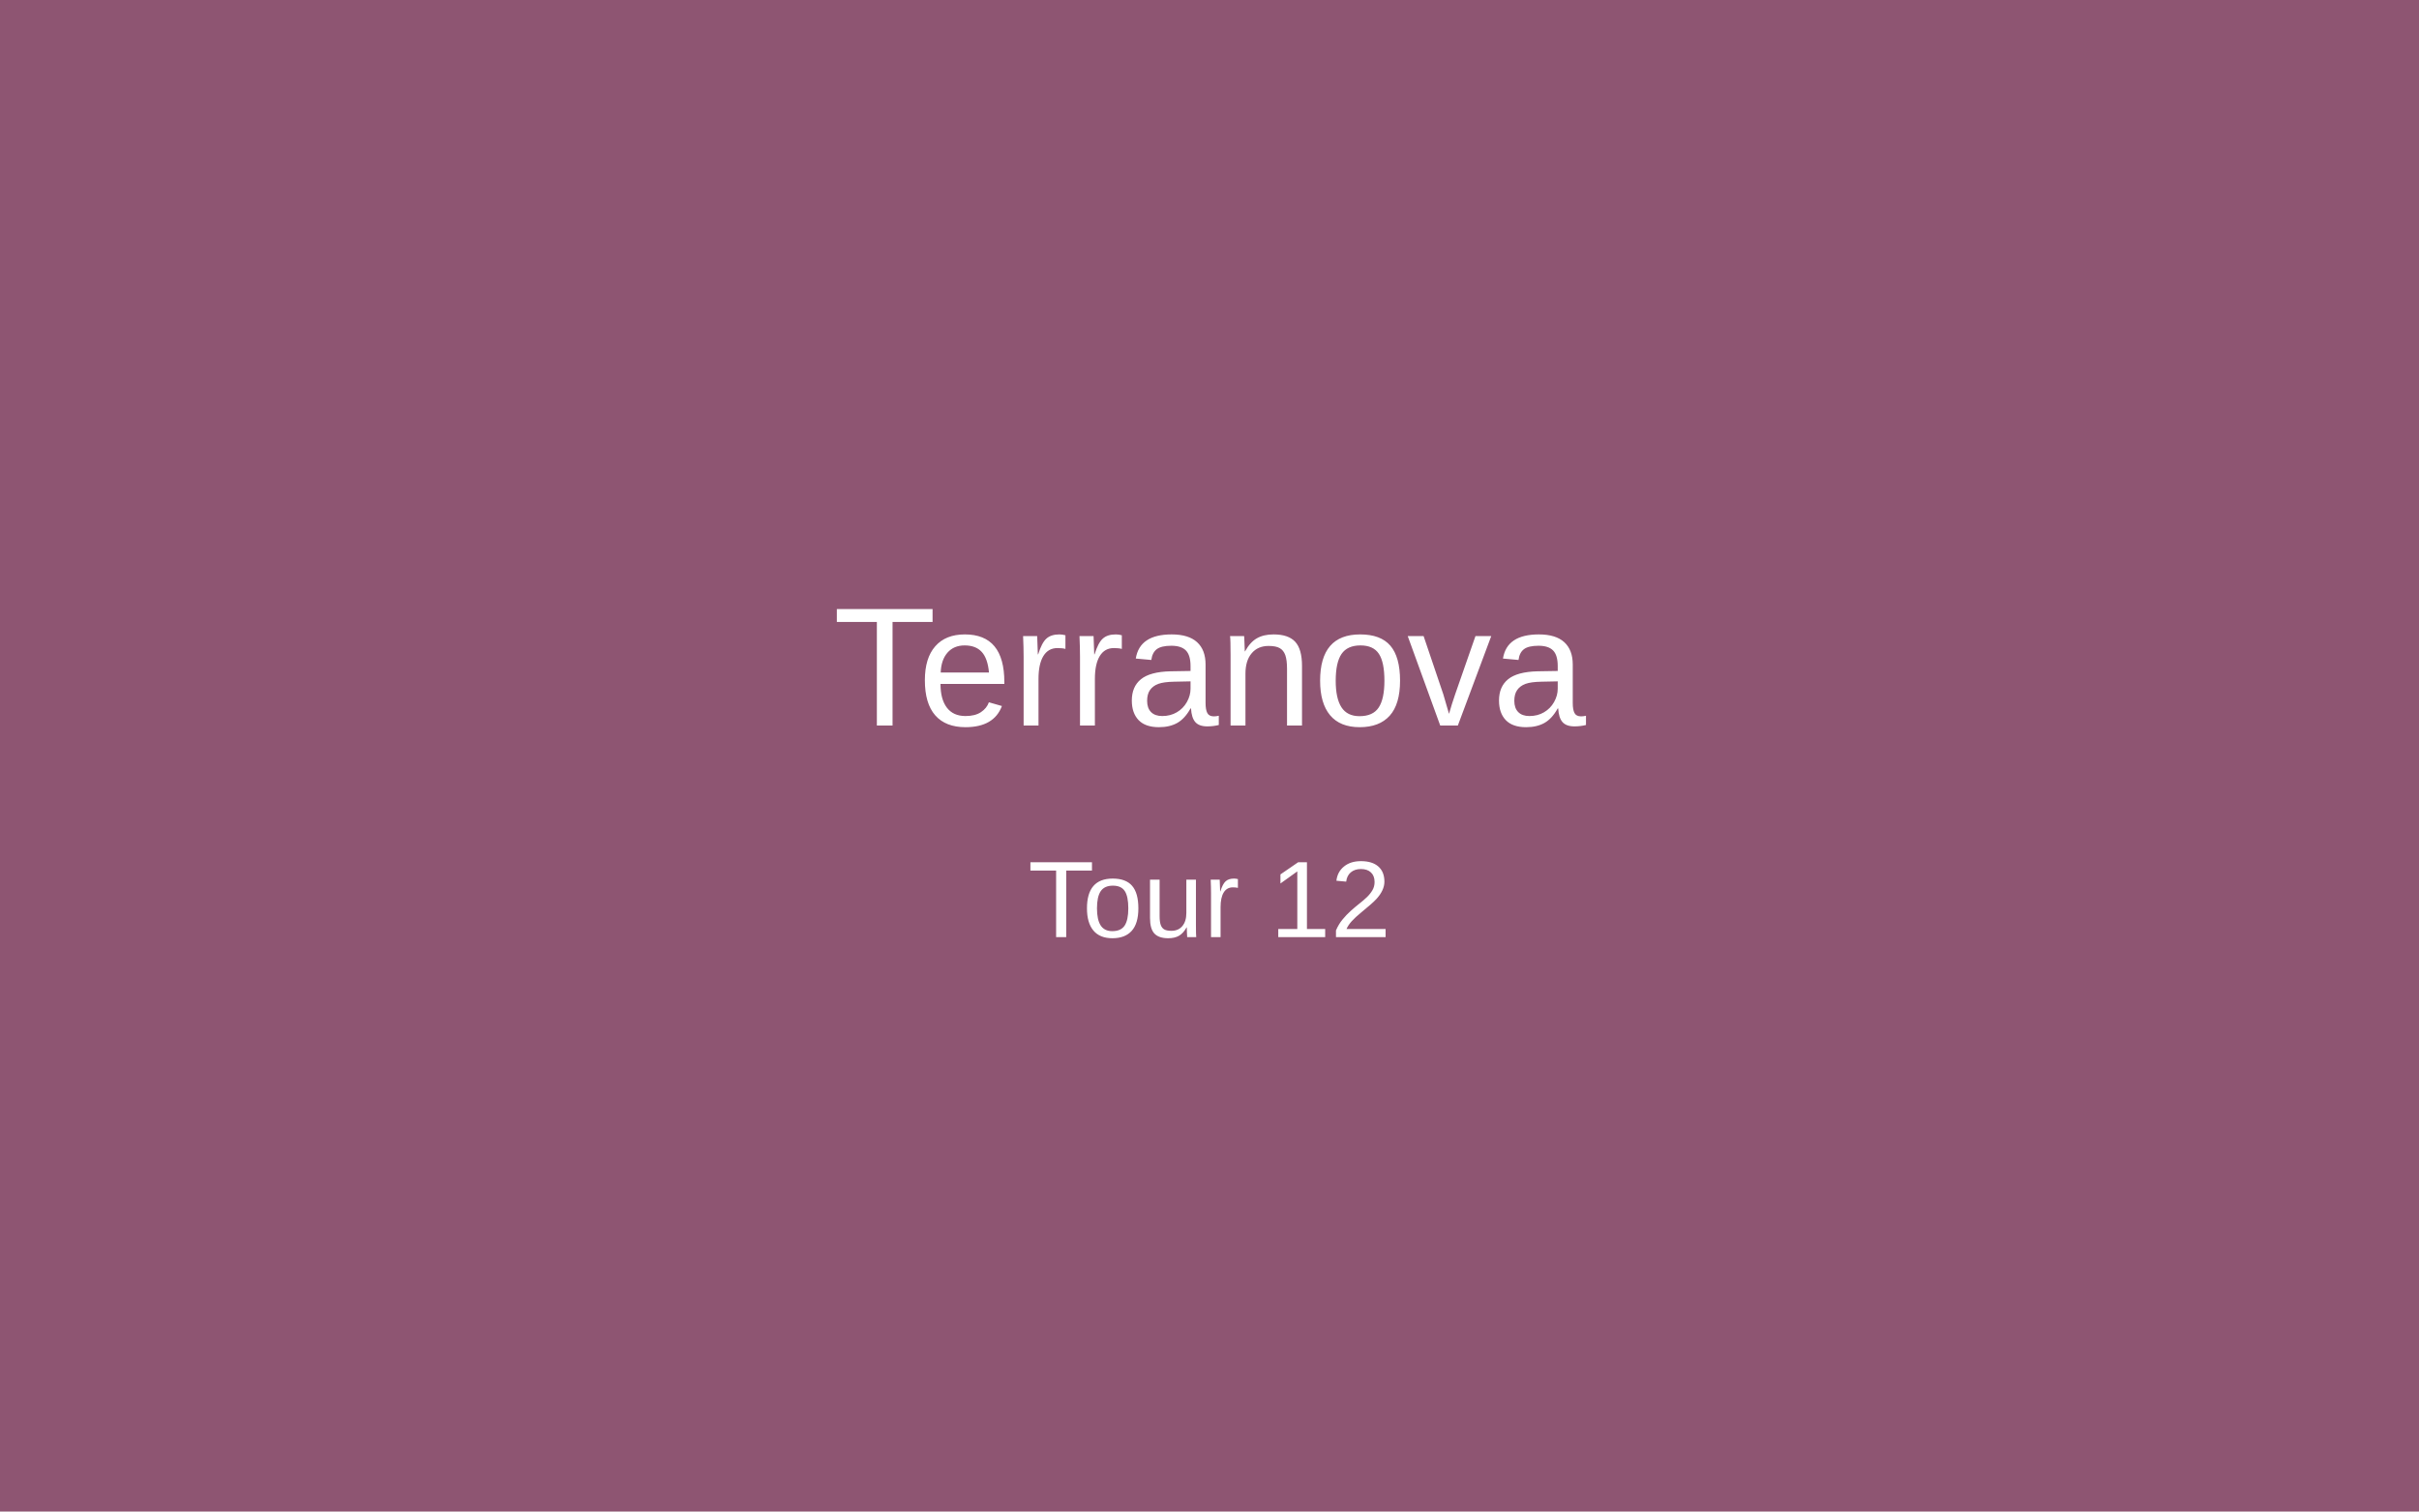
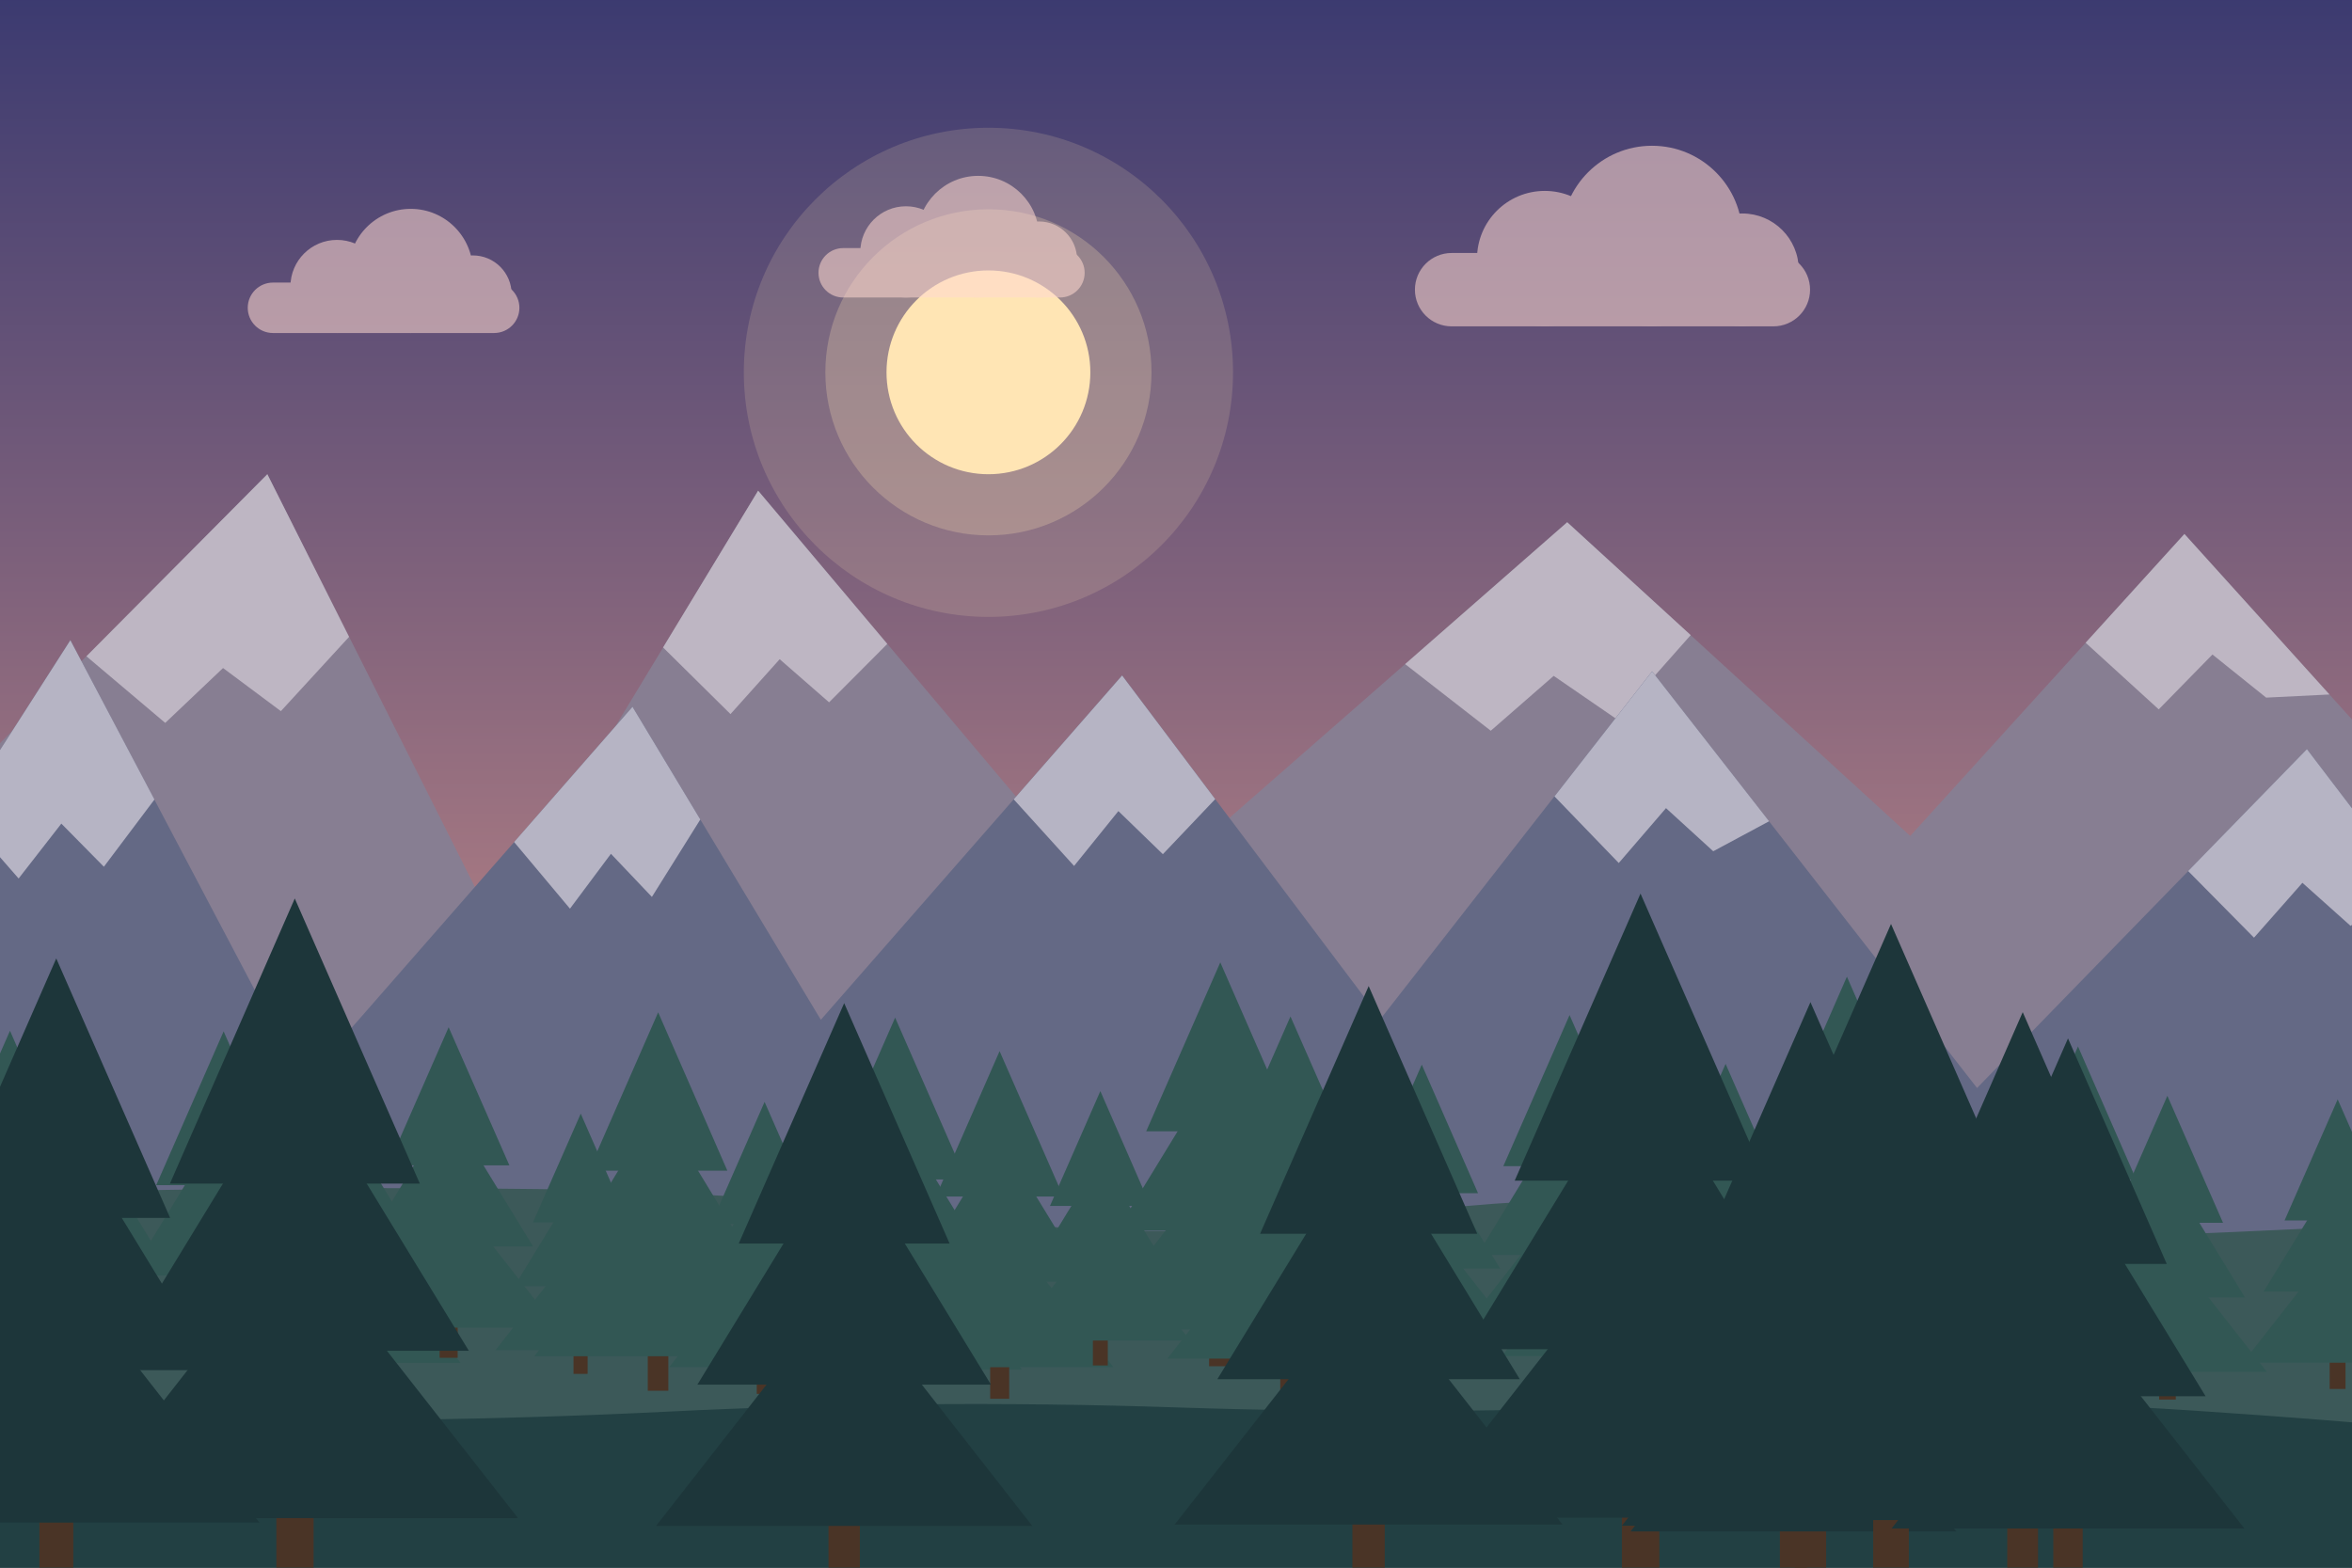
- <svg xmlns="http://www.w3.org/2000/svg" width="800" height="500" viewBox="0 0 800 500">
-   <rect width="800" height="500" fill="#8e5572" />
-   <text x="400" y="240" font-family="Arial, sans-serif" font-size="56" fill="#fff" text-anchor="middle">Terranova</text>
-   <text x="400" y="310" font-family="Arial, sans-serif" font-size="36" fill="#fff" text-anchor="middle">Tour 12</text>
+ <svg xmlns="http://www.w3.org/2000/svg" viewBox="0 0 1200 800" width="1200" height="800" preserveAspectRatio="xMidYMid slice" role="img">
+   <defs>
+     <linearGradient id="sky" x1="0" y1="0" x2="0" y2="1">
+       <stop offset="0" stop-color="#3b3a70" />
+       <stop offset="1" stop-color="#f3a58f" />
+     </linearGradient>
+   </defs>
+   <rect width="1200" height="800" fill="url(#sky)" />
+   <circle cx="504.3" cy="190.0" r="124.8" fill="#ffe5b4" opacity=".16" />
+   <circle cx="504.3" cy="190.0" r="83.2" fill="#ffe5b4" opacity=".25" />
+   <circle cx="504.3" cy="190.0" r="52.0" fill="#ffe5b4" />
+   <g fill="#ffd9cf" opacity=".55" transform="translate(485.5,126.6) scale(0.97)">
+     <rect x="-70" y="0" width="140" height="26" rx="13" />
+     <circle cx="-24" cy="2" r="24" />
+     <circle cx="14" cy="-6" r="32" />
+     <circle cx="46" cy="6" r="20" />
+   </g>
+   <g fill="#ffd9cf" opacity=".55" transform="translate(195.7,144.2) scale(0.99)">
+     <rect x="-70" y="0" width="140" height="26" rx="13" />
+     <circle cx="-24" cy="2" r="24" />
+     <circle cx="14" cy="-6" r="32" />
+     <circle cx="46" cy="6" r="20" />
+   </g>
+   <g fill="#ffd9cf" opacity=".55" transform="translate(822.7,129.1) scale(1.44)">
+     <rect x="-70" y="0" width="140" height="26" rx="13" />
+     <circle cx="-24" cy="2" r="24" />
+     <circle cx="14" cy="-6" r="32" />
+     <circle cx="46" cy="6" r="20" />
+   </g>
+   <polygon points="-120.0,520.0 -120.0,500.0 136.4,242.0 252.3,472.5 386.8,250.4 569.9,467.6 799.6,266.5 974.6,426.6 1114.5,272.5 1320.0,500.0 1320.0,520.0 1320.0,800.0 -120.0,800.0" fill="#877e92" />
+   <polygon points="136.4,242.0 178.1,325.0 143.3,362.9 113.8,340.9 84.3,368.9 44.1,334.9" fill="#beb6c3" />
+   <polygon points="386.8,250.4 452.7,328.6 423.0,358.4 397.8,336.4 372.7,364.4 338.3,330.4" fill="#beb6c3" />
+   <polygon points="799.6,266.5 862.6,324.1 824.7,366.9 792.7,344.9 760.6,372.9 716.9,338.9" fill="#beb6c3" />
+   <polygon points="1114.5,272.5 1188.5,354.4 1156.2,356.0 1128.8,334.0 1101.4,362.0 1064.1,328.0" fill="#beb6c3" />
+   <polygon points="-120.0,590.0 -120.0,570.0 35.9,326.7 154.9,552.5 322.7,360.7 418.8,520.4 572.5,344.7 704.4,519.9 842.9,342.6 1008.7,555.2 1177.0,382.3 1320.0,570.0 1320.0,590.0 1320.0,800.0 -120.0,800.0" fill="#646985" />
+   <polygon points="35.9,326.7 78.8,408.0 53.0,442.3 31.3,420.3 9.5,448.3 -20.2,414.3" fill="#b6b4c4" />
+   <polygon points="322.7,360.7 357.3,418.2 332.6,457.7 311.7,435.7 290.8,463.7 262.3,429.7" fill="#b6b4c4" />
+   <polygon points="572.5,344.7 620.0,407.8 593.3,435.9 570.6,413.9 548.0,441.9 517.2,407.9" fill="#b6b4c4" />
+   <polygon points="842.9,342.6 902.6,419.1 874.1,434.4 850.0,412.4 825.9,440.4 793.1,406.4" fill="#b6b4c4" />
+   <polygon points="1177.0,382.3 1228.5,449.9 1199.3,472.5 1174.7,450.5 1150.0,478.5 1116.4,444.5" fill="#b6b4c4" />
+   <path d="M-50.0,628.2 Q-50.0,610.0 58.3,607.7 Q166.7,605.5 275.0,606.8 Q383.3,608.1 491.7,621.7 Q600.0,635.4 708.3,620.1 Q816.7,604.7 925.0,619.3 Q1033.3,633.9 1141.7,628.6 Q1250.0,623.4 1250.0,625.0 L1250.0,626.7 L1250,800 L-50,800 Z" fill="#3c5959" />
+   <rect x="0.2" y="682.9" width="9.8" height="22.9" rx="0" fill="#4a3426" />
+   <polygon points="-53.8,689.5 5.1,614.3 63.9,689.5" fill="#325754" />
+   <polygon points="-40.8,645.3 5.1,570.2 51.0,645.3" fill="#325754" />
+   <polygon points="-27.9,601.2 5.1,526.0 38.0,601.2" fill="#325754" />
+   <rect x="46.5" y="679.5" width="7.8" height="18.2" rx="0" fill="#4a3426" />
+   <polygon points="3.6,684.7 50.4,624.8 97.3,684.7" fill="#325754" />
+   <polygon points="13.9,649.6 50.4,589.7 87.0,649.6" fill="#325754" />
+   <polygon points="24.2,614.4 50.4,554.6 76.7,614.4" fill="#325754" />
+   <rect x="109.0" y="690.2" width="10.2" height="23.9" rx="0" fill="#4a3426" />
+   <polygon points="52.6,697.0 114.1,618.5 175.6,697.0" fill="#325754" />
+   <polygon points="66.2,650.9 114.1,572.4 162.0,650.9" fill="#325754" />
+   <polygon points="79.7,604.8 114.1,526.3 148.5,604.8" fill="#325754" />
+   <rect x="165.6" y="688.4" width="10.7" height="24.9" rx="0" fill="#4a3426" />
+   <polygon points="106.8,695.5 170.9,613.6 235.0,695.5" fill="#325754" />
+   <polygon points="120.9,647.4 170.9,565.5 220.9,647.4" fill="#325754" />
+   <polygon points="135.0,599.3 170.9,517.4 206.8,599.3" fill="#325754" />
+   <rect x="224.3" y="671.4" width="9.2" height="21.5" rx="0" fill="#4a3426" />
+   <polygon points="173.7,677.5 228.9,607.0 284.1,677.5" fill="#325754" />
+   <polygon points="185.9,636.1 228.9,565.6 272.0,636.1" fill="#325754" />
+   <polygon points="198.0,594.7 228.9,524.2 259.9,594.7" fill="#325754" />
+   <rect x="292.6" y="684.2" width="7.2" height="16.9" rx="0" fill="#4a3426" />
+   <polygon points="252.8,689.0 296.3,633.5 339.7,689.0" fill="#325754" />
+   <polygon points="262.4,656.4 296.3,600.9 330.1,656.4" fill="#325754" />
+   <polygon points="271.9,623.8 296.3,568.3 320.6,623.8" fill="#325754" />
+   <rect x="330.5" y="685.1" width="10.5" height="24.6" rx="0" fill="#4a3426" />
+   <polygon points="272.6,692.1 335.8,611.4 398.9,692.1" fill="#325754" />
+   <polygon points="286.5,644.8 335.8,564.0 385.0,644.8" fill="#325754" />
+   <polygon points="300.4,597.4 335.8,516.6 371.1,597.4" fill="#325754" />
+   <rect x="386.1" y="692.3" width="8.1" height="19.0" rx="0" fill="#4a3426" />
+   <polygon points="341.4,697.7 390.1,635.4 438.9,697.7" fill="#325754" />
+   <polygon points="352.1,661.1 390.1,598.8 428.1,661.1" fill="#325754" />
+   <polygon points="362.8,624.6 390.1,562.3 417.4,624.6" fill="#325754" />
+   <rect x="451.3" y="691.7" width="10.8" height="25.1" rx="0" fill="#4a3426" />
+   <polygon points="392.0,698.9 456.7,616.3 521.4,698.9" fill="#325754" />
+   <polygon points="406.3,650.4 456.7,567.8 507.1,650.4" fill="#325754" />
+   <polygon points="420.5,601.9 456.7,519.3 492.9,601.9" fill="#325754" />
+   <rect x="505.2" y="691.2" width="9.7" height="22.6" rx="0" fill="#4a3426" />
+   <polygon points="451.9,697.7 510.0,623.5 568.1,697.7" fill="#325754" />
+   <polygon points="464.7,654.1 510.0,580.0 555.3,654.1" fill="#325754" />
+   <polygon points="477.5,610.6 510.0,536.4 542.5,610.6" fill="#325754" />
+   <rect x="557.6" y="679.0" width="7.6" height="17.8" rx="0" fill="#4a3426" />
+   <polygon points="515.6,684.1 561.4,625.6 607.2,684.1" fill="#325754" />
+   <polygon points="525.6,649.8 561.4,591.2 597.1,649.8" fill="#325754" />
+   <polygon points="535.7,615.4 561.4,556.8 587.0,615.4" fill="#325754" />
+   <rect x="616.9" y="671.0" width="11.2" height="26.2" rx="0" fill="#4a3426" />
+   <polygon points="555.1,678.5 622.6,592.3 690.0,678.5" fill="#325754" />
+   <polygon points="569.9,627.9 622.6,541.7 675.2,627.9" fill="#325754" />
+   <polygon points="584.8,577.3 622.6,491.1 660.3,577.3" fill="#325754" />
+   <rect x="653.2" y="686.4" width="10.5" height="24.4" rx="0" fill="#4a3426" />
+   <polygon points="595.6,693.3 658.4,613.0 721.3,693.3" fill="#325754" />
+   <polygon points="609.4,646.2 658.4,565.9 707.5,646.2" fill="#325754" />
+   <polygon points="623.2,599.0 658.4,518.7 693.7,599.0" fill="#325754" />
+   <rect x="721.1" y="680.2" width="8.6" height="20.0" rx="0" fill="#4a3426" />
+   <polygon points="674.1,685.9 725.4,620.3 776.7,685.9" fill="#325754" />
+   <polygon points="685.3,647.4 725.4,581.8 765.4,647.4" fill="#325754" />
+   <polygon points="696.6,608.9 725.4,543.3 754.1,608.9" fill="#325754" />
+   <rect x="795.8" y="678.9" width="10.1" height="23.5" rx="0" fill="#4a3426" />
+   <polygon points="740.5,685.6 800.8,608.5 861.1,685.6" fill="#325754" />
+   <polygon points="753.7,640.4 800.8,563.3 847.9,640.4" fill="#325754" />
+   <polygon points="767.0,595.1 800.8,518.0 834.6,595.1" fill="#325754" />
+   <rect x="821.4" y="685.4" width="10.0" height="23.4" rx="0" fill="#4a3426" />
+   <polygon points="766.3,692.0 826.4,615.3 886.5,692.0" fill="#325754" />
+   <polygon points="779.5,647.0 826.4,570.2 873.2,647.0" fill="#325754" />
+   <polygon points="792.8,601.9 826.4,525.2 860.0,601.9" fill="#325754" />
+   <rect x="875.7" y="693.3" width="9.4" height="21.9" rx="0" fill="#4a3426" />
+   <polygon points="824.0,699.5 880.4,627.5 936.8,699.5" fill="#325754" />
+   <polygon points="836.4,657.3 880.4,585.2 924.4,657.3" fill="#325754" />
+   <polygon points="848.8,615.0 880.4,542.9 912.0,615.0" fill="#325754" />
+   <rect x="937.1" y="666.1" width="10.5" height="24.4" rx="0" fill="#4a3426" />
+   <polygon points="879.4,673.1 942.3,592.7 1005.2,673.1" fill="#325754" />
+   <polygon points="893.3,625.9 942.3,545.6 991.3,625.9" fill="#325754" />
+   <polygon points="907.1,578.8 942.3,498.4 977.5,578.8" fill="#325754" />
+   <rect x="987.3" y="692.6" width="9.7" height="22.7" rx="0" fill="#4a3426" />
+   <polygon points="933.8,699.1 992.1,624.6 1050.4,699.1" fill="#325754" />
+   <polygon points="946.6,655.4 992.1,580.8 1037.6,655.4" fill="#325754" />
+   <polygon points="959.4,611.6 992.1,537.1 1024.8,611.6" fill="#325754" />
+   <rect x="1055.7" y="675.8" width="8.9" height="20.7" rx="0" fill="#4a3426" />
+   <polygon points="1007.0,681.7 1060.2,613.7 1113.3,681.7" fill="#325754" />
+   <polygon points="1018.7,641.8 1060.2,573.9 1101.6,641.8" fill="#325754" />
+   <polygon points="1030.4,601.9 1060.2,534.0 1089.9,601.9" fill="#325754" />
+   <rect x="1101.6" y="694.5" width="8.5" height="19.7" rx="0" fill="#4a3426" />
+   <polygon points="1055.1,700.1 1105.8,635.3 1156.6,700.1" fill="#325754" />
+   <polygon points="1066.2,662.1 1105.8,597.3 1145.4,662.1" fill="#325754" />
+   <polygon points="1077.4,624.0 1105.8,559.2 1134.2,624.0" fill="#325754" />
+   <rect x="1188.6" y="690.0" width="8.1" height="18.8" rx="0" fill="#4a3426" />
+   <polygon points="1144.3,695.4 1192.7,633.6 1241.1,695.4" fill="#325754" />
+   <polygon points="1154.9,659.1 1192.7,597.3 1230.4,659.1" fill="#325754" />
+   <polygon points="1165.6,622.8 1192.7,561.0 1219.8,622.8" fill="#325754" />
+   <path d="M-50.0,731.7 Q-50.0,720.7 80.0,723.8 Q210.0,726.8 340.0,720.4 Q470.0,713.9 600.0,718.2 Q730.0,722.5 860.0,716.8 Q990.0,711.2 1120.0,719.9 Q1250.0,728.6 1250.0,732.6 L1250.0,736.5 L1250,800 L-50,800 Z" fill="#224043" />
+   <rect x="827.5" y="761.8" width="19.1" height="44.6" rx="0" fill="#4a3426" />
+   <polygon points="722.4,774.5 837.0,628.0 951.7,774.5" fill="#1d363a" />
+   <polygon points="747.6,688.5 837.0,542.0 926.4,688.5" fill="#1d363a" />
+   <polygon points="772.8,602.5 837.0,456.0 901.2,602.5" fill="#1d363a" />
+   <rect x="141.0" y="762.1" width="19.0" height="44.3" rx="0" fill="#4a3426" />
+   <polygon points="36.6,774.7 150.4,629.3 264.3,774.7" fill="#1d363a" />
+   <polygon points="61.7,689.3 150.4,543.9 239.2,689.3" fill="#1d363a" />
+   <polygon points="86.7,604.0 150.4,458.5 214.2,604.0" fill="#1d363a" />
+   <rect x="20.1" y="765.5" width="17.3" height="40.3" rx="0" fill="#4a3426" />
+   <polygon points="-74.9,777.0 28.7,644.5 132.4,777.0" fill="#1d363a" />
+   <polygon points="-52.1,699.2 28.7,566.8 109.6,699.2" fill="#1d363a" />
+   <polygon points="-29.3,621.5 28.7,489.1 86.8,621.5" fill="#1d363a" />
+   <rect x="690.0" y="767.0" width="16.5" height="38.5" rx="0" fill="#4a3426" />
+   <polygon points="599.3,778.0 698.3,651.6 797.2,778.0" fill="#1d363a" />
+   <polygon points="621.1,703.8 698.3,577.4 775.4,703.8" fill="#1d363a" />
+   <polygon points="642.9,629.6 698.3,503.2 753.7,629.6" fill="#1d363a" />
+   <rect x="915.7" y="767.9" width="16.0" height="37.4" rx="0" fill="#4a3426" />
+   <polygon points="827.5,778.6 923.7,655.7 1019.9,778.6" fill="#1d363a" />
+   <polygon points="848.7,706.5 923.7,583.5 998.8,706.5" fill="#1d363a" />
+   <polygon points="869.9,634.3 923.7,511.4 977.6,634.3" fill="#1d363a" />
+   <rect x="422.7" y="768.0" width="16.0" height="37.3" rx="0" fill="#4a3426" />
+   <polygon points="334.7,778.7 430.7,655.9 526.7,778.7" fill="#1d363a" />
+   <polygon points="355.8,706.6 430.7,583.9 505.6,706.6" fill="#1d363a" />
+   <polygon points="376.9,634.6 430.7,511.9 484.5,634.6" fill="#1d363a" />
+   <rect x="1024.1" y="768.5" width="15.7" height="36.7" rx="0" fill="#4a3426" />
+   <polygon points="937.5,779.0 1032.0,658.3 1126.4,779.0" fill="#1d363a" />
+   <polygon points="958.3,708.1 1032.0,587.4 1105.7,708.1" fill="#1d363a" />
+   <polygon points="979.1,637.3 1032.0,516.5 1084.9,637.3" fill="#1d363a" />
+   <rect x="908.1" y="772.3" width="13.8" height="32.3" rx="0" fill="#4a3426" />
+   <polygon points="831.9,781.5 915.0,675.4 998.1,781.5" fill="#1d363a" />
+   <polygon points="850.2,719.2 915.0,613.1 979.8,719.2" fill="#1d363a" />
+   <polygon points="868.5,656.9 915.0,550.8 961.5,656.9" fill="#1d363a" />
+   <rect x="955.7" y="763.5" width="18.2" height="42.6" rx="0" fill="#4a3426" />
+   <polygon points="855.3,775.7 964.8,635.8 1074.3,775.7" fill="#1d363a" />
+   <polygon points="879.4,693.5 964.8,553.6 1050.2,693.5" fill="#1d363a" />
+   <polygon points="903.5,611.4 964.8,471.5 1026.1,611.4" fill="#1d363a" />
+   <rect x="1047.6" y="770.0" width="15.0" height="35.0" rx="0" fill="#4a3426" />
+   <polygon points="965.1,780.0 1055.1,665.0 1145.1,780.0" fill="#1d363a" />
+   <polygon points="984.9,712.5 1055.1,597.4 1125.3,712.5" fill="#1d363a" />
+   <polygon points="1004.7,645.0 1055.1,529.9 1105.5,645.0" fill="#1d363a" />
</svg>
